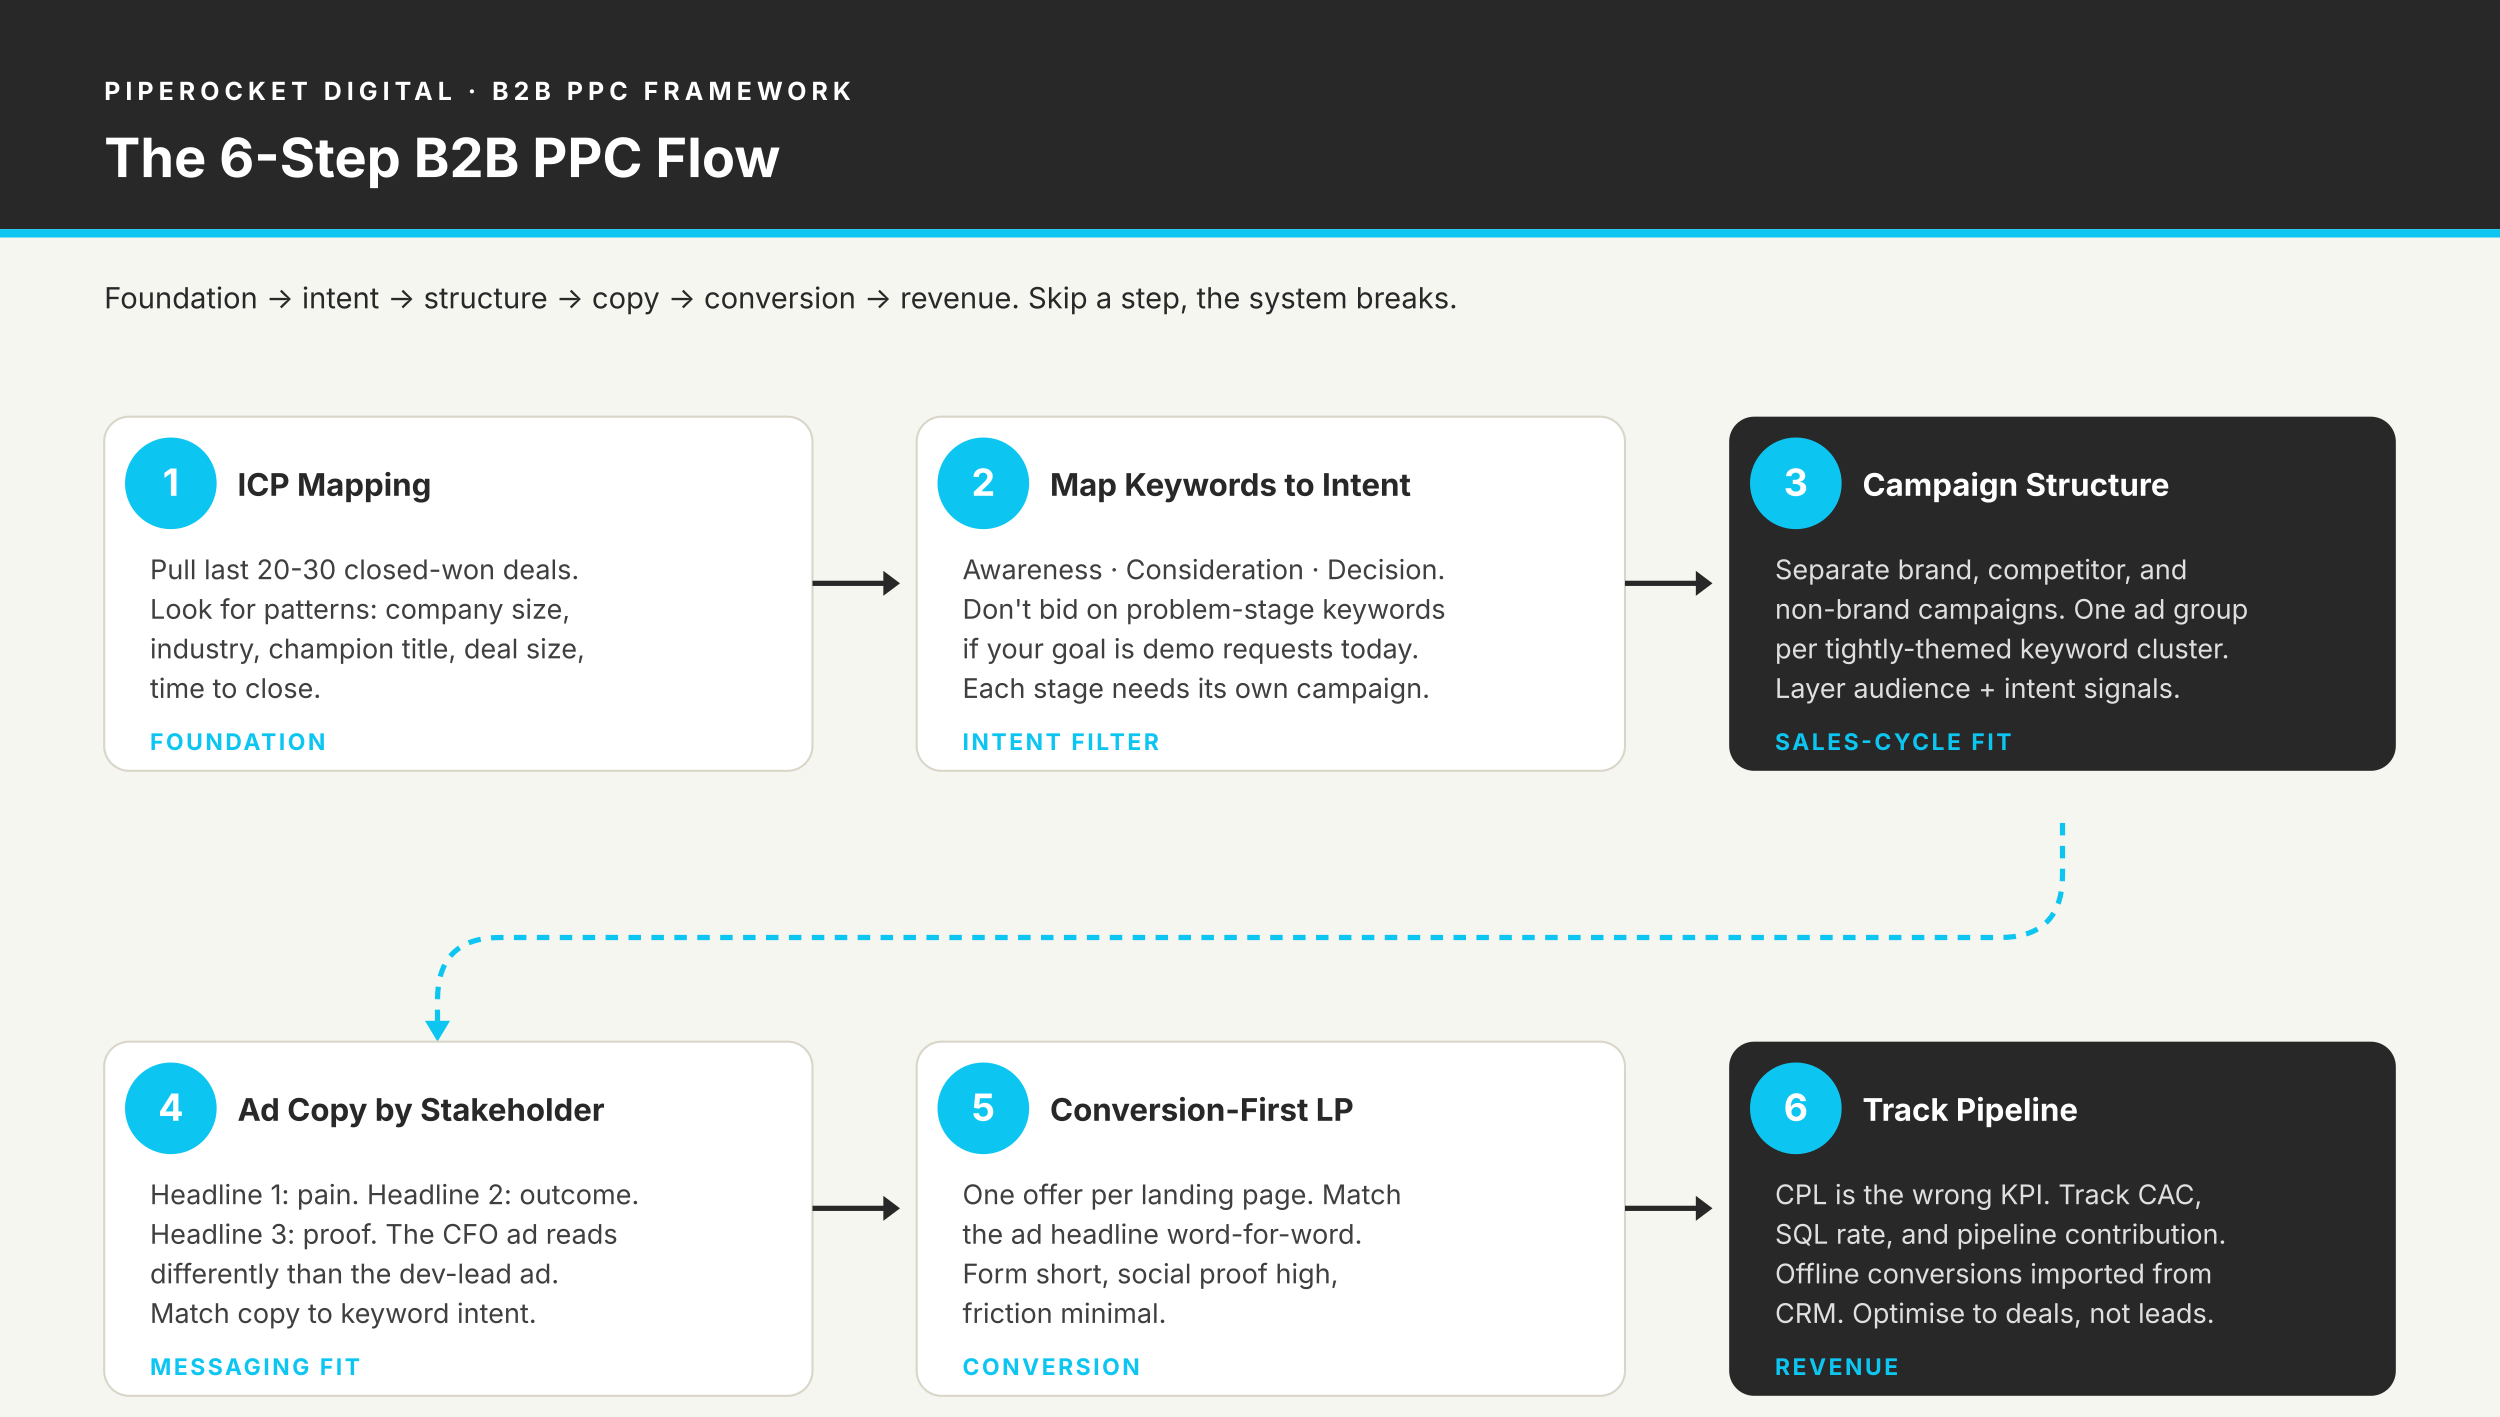
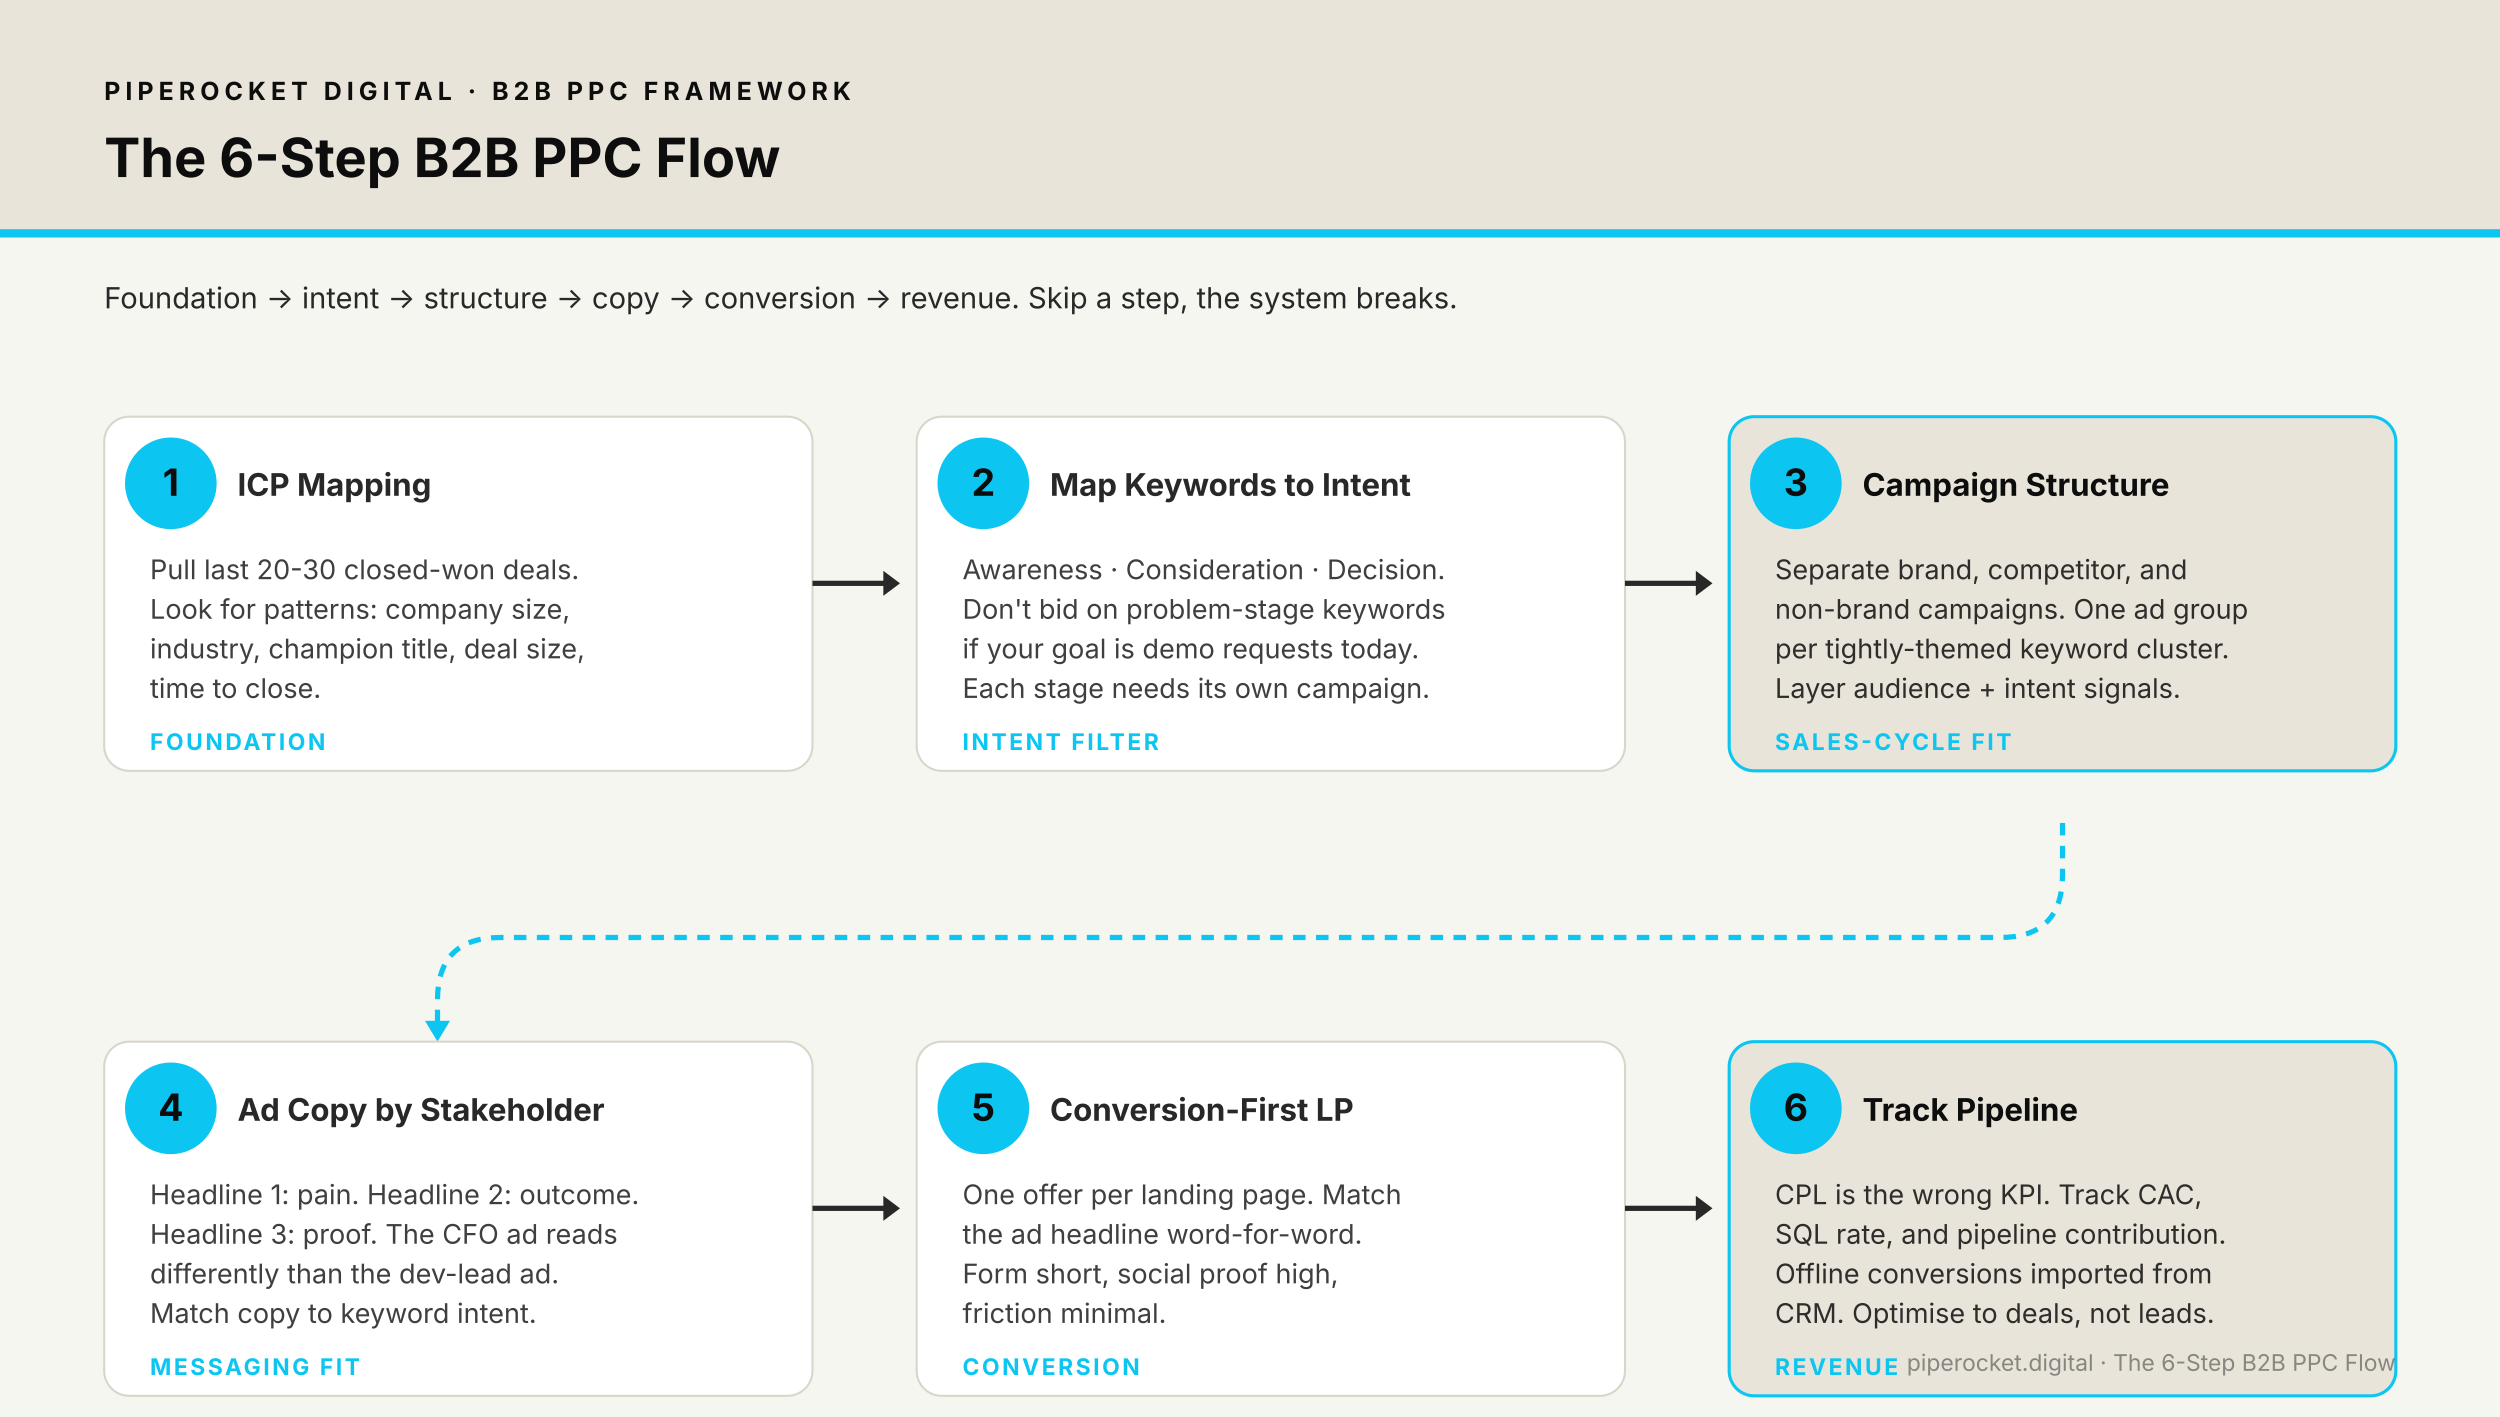
<svg xmlns="http://www.w3.org/2000/svg" viewBox="0 0 1200 680" role="img" aria-labelledby="title-ppc desc-ppc" font-family="Inter, -apple-system, BlinkMacSystemFont, 'Segoe UI', Arial, sans-serif">
  <rect width="1200" height="680" fill="#F6F6F1" />
-   <rect x="0" y="0" width="1200" height="110" fill="#282828" />
-   <text x="50" y="48" fill="#ffffff" font-size="12" font-weight="700" letter-spacing="2.4">PIPEROCKET DIGITAL · B2B PPC FRAMEWORK</text>
-   <text x="50" y="85" fill="#ffffff" font-size="26" font-weight="700">The 6-Step B2B PPC Flow</text>
+   <rect x="0" y="0" width="1200" height="110" fill="#E8E4DA" />
+   <text x="50" y="48" fill="#0D0D0D" font-size="12" font-weight="700" letter-spacing="2.4">PIPEROCKET DIGITAL · B2B PPC FRAMEWORK</text>
+   <text x="50" y="85" fill="#0D0D0D" font-size="26" font-weight="700">The 6-Step B2B PPC Flow</text>
  <rect x="0" y="110" width="1200" height="4" fill="#0CC6F1" />
  <text x="50" y="148" fill="#282828" font-size="14">Foundation → intent → structure → copy → conversion → revenue. Skip a step, the system breaks.</text>
  <g transform="translate(50, 200)">
    <rect width="340" height="170" rx="12" fill="#ffffff" stroke="#D9D5C9" />
    <circle cx="32" cy="32" r="22" fill="#0CC6F1" />
-     <text x="32" y="38" fill="#ffffff" font-size="18" font-weight="700" text-anchor="middle">1</text>
+     <text x="32" y="38" fill="#0D0D0D" font-size="18" font-weight="700" text-anchor="middle">1</text>
    <text x="64" y="38" fill="#282828" font-size="15" font-weight="700">ICP Mapping</text>
    <text x="22" y="78" fill="#3F3F3F" font-size="13">Pull last 20-30 closed-won deals.</text>
    <text x="22" y="97" fill="#3F3F3F" font-size="13">Look for patterns: company size,</text>
    <text x="22" y="116" fill="#3F3F3F" font-size="13">industry, champion title, deal size,</text>
    <text x="22" y="135" fill="#3F3F3F" font-size="13">time to close.</text>
    <text x="22" y="160" fill="#0CC6F1" font-size="11" font-weight="700" letter-spacing="1.2">FOUNDATION</text>
  </g>
  <g transform="translate(390, 280)">
    <line x1="0" y1="0" x2="40" y2="0" stroke="#282828" stroke-width="2.5" />
    <polygon points="34,-6 42,0 34,6" fill="#282828" />
  </g>
  <g transform="translate(440, 200)">
    <rect width="340" height="170" rx="12" fill="#ffffff" stroke="#D9D5C9" />
    <circle cx="32" cy="32" r="22" fill="#0CC6F1" />
-     <text x="32" y="38" fill="#ffffff" font-size="18" font-weight="700" text-anchor="middle">2</text>
+     <text x="32" y="38" fill="#0D0D0D" font-size="18" font-weight="700" text-anchor="middle">2</text>
    <text x="64" y="38" fill="#282828" font-size="15" font-weight="700">Map Keywords to Intent</text>
    <text x="22" y="78" fill="#3F3F3F" font-size="13">Awareness · Consideration · Decision.</text>
    <text x="22" y="97" fill="#3F3F3F" font-size="13">Don't bid on problem-stage keywords</text>
    <text x="22" y="116" fill="#3F3F3F" font-size="13">if your goal is demo requests today.</text>
    <text x="22" y="135" fill="#3F3F3F" font-size="13">Each stage needs its own campaign.</text>
    <text x="22" y="160" fill="#0CC6F1" font-size="11" font-weight="700" letter-spacing="1.2">INTENT FILTER</text>
  </g>
  <g transform="translate(780, 280)">
    <line x1="0" y1="0" x2="40" y2="0" stroke="#282828" stroke-width="2.5" />
    <polygon points="34,-6 42,0 34,6" fill="#282828" />
  </g>
  <g transform="translate(830, 200)">
-     <rect width="320" height="170" rx="12" fill="#282828" />
+     <rect width="320" height="170" rx="12" fill="#E8E4DA" stroke="#0CC6F1" stroke-width="1.5" />
    <circle cx="32" cy="32" r="22" fill="#0CC6F1" />
-     <text x="32" y="38" fill="#ffffff" font-size="18" font-weight="700" text-anchor="middle">3</text>
-     <text x="64" y="38" fill="#ffffff" font-size="15" font-weight="700">Campaign Structure</text>
-     <text x="22" y="78" fill="rgba(255,255,255,0.85)" font-size="13">Separate brand, competitor, and</text>
-     <text x="22" y="97" fill="rgba(255,255,255,0.85)" font-size="13">non-brand campaigns. One ad group</text>
-     <text x="22" y="116" fill="rgba(255,255,255,0.85)" font-size="13">per tightly-themed keyword cluster.</text>
-     <text x="22" y="135" fill="rgba(255,255,255,0.85)" font-size="13">Layer audience + intent signals.</text>
+     <text x="32" y="38" fill="#0D0D0D" font-size="18" font-weight="700" text-anchor="middle">3</text>
+     <text x="64" y="38" fill="#0D0D0D" font-size="15" font-weight="700">Campaign Structure</text>
+     <text x="22" y="78" fill="rgba(13, 13, 13, 0.85)" font-size="13">Separate brand, competitor, and</text>
+     <text x="22" y="97" fill="rgba(13, 13, 13, 0.85)" font-size="13">non-brand campaigns. One ad group</text>
+     <text x="22" y="116" fill="rgba(13, 13, 13, 0.85)" font-size="13">per tightly-themed keyword cluster.</text>
+     <text x="22" y="135" fill="rgba(13, 13, 13, 0.85)" font-size="13">Layer audience + intent signals.</text>
    <text x="22" y="160" fill="#0CC6F1" font-size="11" font-weight="700" letter-spacing="1.2">SALES-CYCLE FIT</text>
  </g>
  <path d="M 990,395 L 990,420 Q 990,450 960,450 L 240,450 Q 210,450 210,480 L 210,495" stroke="#0CC6F1" stroke-width="2.5" fill="none" stroke-dasharray="6,5" />
  <polygon points="204,490 210,500 216,490" fill="#0CC6F1" />
  <g transform="translate(50, 500)">
    <rect width="340" height="170" rx="12" fill="#ffffff" stroke="#D9D5C9" />
    <circle cx="32" cy="32" r="22" fill="#0CC6F1" />
-     <text x="32" y="38" fill="#ffffff" font-size="18" font-weight="700" text-anchor="middle">4</text>
+     <text x="32" y="38" fill="#0D0D0D" font-size="18" font-weight="700" text-anchor="middle">4</text>
    <text x="64" y="38" fill="#282828" font-size="15" font-weight="700">Ad Copy by Stakeholder</text>
    <text x="22" y="78" fill="#3F3F3F" font-size="13">Headline 1: pain. Headline 2: outcome.</text>
    <text x="22" y="97" fill="#3F3F3F" font-size="13">Headline 3: proof. The CFO ad reads</text>
    <text x="22" y="116" fill="#3F3F3F" font-size="13">differently than the dev-lead ad.</text>
    <text x="22" y="135" fill="#3F3F3F" font-size="13">Match copy to keyword intent.</text>
    <text x="22" y="160" fill="#0CC6F1" font-size="11" font-weight="700" letter-spacing="1.2">MESSAGING FIT</text>
  </g>
  <g transform="translate(390, 580)">
    <line x1="0" y1="0" x2="40" y2="0" stroke="#282828" stroke-width="2.5" />
    <polygon points="34,-6 42,0 34,6" fill="#282828" />
  </g>
  <g transform="translate(440, 500)">
    <rect width="340" height="170" rx="12" fill="#ffffff" stroke="#D9D5C9" />
    <circle cx="32" cy="32" r="22" fill="#0CC6F1" />
-     <text x="32" y="38" fill="#ffffff" font-size="18" font-weight="700" text-anchor="middle">5</text>
+     <text x="32" y="38" fill="#0D0D0D" font-size="18" font-weight="700" text-anchor="middle">5</text>
    <text x="64" y="38" fill="#282828" font-size="15" font-weight="700">Conversion-First LP</text>
    <text x="22" y="78" fill="#3F3F3F" font-size="13">One offer per landing page. Match</text>
    <text x="22" y="97" fill="#3F3F3F" font-size="13">the ad headline word-for-word.</text>
    <text x="22" y="116" fill="#3F3F3F" font-size="13">Form short, social proof high,</text>
    <text x="22" y="135" fill="#3F3F3F" font-size="13">friction minimal.</text>
    <text x="22" y="160" fill="#0CC6F1" font-size="11" font-weight="700" letter-spacing="1.2">CONVERSION</text>
  </g>
  <g transform="translate(780, 580)">
    <line x1="0" y1="0" x2="40" y2="0" stroke="#282828" stroke-width="2.5" />
    <polygon points="34,-6 42,0 34,6" fill="#282828" />
  </g>
  <g transform="translate(830, 500)">
-     <rect width="320" height="170" rx="12" fill="#282828" />
+     <rect width="320" height="170" rx="12" fill="#E8E4DA" stroke="#0CC6F1" stroke-width="1.5" />
    <circle cx="32" cy="32" r="22" fill="#0CC6F1" />
-     <text x="32" y="38" fill="#ffffff" font-size="18" font-weight="700" text-anchor="middle">6</text>
-     <text x="64" y="38" fill="#ffffff" font-size="15" font-weight="700">Track Pipeline</text>
-     <text x="22" y="78" fill="rgba(255,255,255,0.85)" font-size="13">CPL is the wrong KPI. Track CAC,</text>
-     <text x="22" y="97" fill="rgba(255,255,255,0.85)" font-size="13">SQL rate, and pipeline contribution.</text>
-     <text x="22" y="116" fill="rgba(255,255,255,0.85)" font-size="13">Offline conversions imported from</text>
-     <text x="22" y="135" fill="rgba(255,255,255,0.85)" font-size="13">CRM. Optimise to deals, not leads.</text>
+     <text x="32" y="38" fill="#0D0D0D" font-size="18" font-weight="700" text-anchor="middle">6</text>
+     <text x="64" y="38" fill="#0D0D0D" font-size="15" font-weight="700">Track Pipeline</text>
+     <text x="22" y="78" fill="rgba(13, 13, 13, 0.85)" font-size="13">CPL is the wrong KPI. Track CAC,</text>
+     <text x="22" y="97" fill="rgba(13, 13, 13, 0.85)" font-size="13">SQL rate, and pipeline contribution.</text>
+     <text x="22" y="116" fill="rgba(13, 13, 13, 0.85)" font-size="13">Offline conversions imported from</text>
+     <text x="22" y="135" fill="rgba(13, 13, 13, 0.85)" font-size="13">CRM. Optimise to deals, not leads.</text>
    <text x="22" y="160" fill="#0CC6F1" font-size="11" font-weight="700" letter-spacing="1.2">REVENUE</text>
  </g>
  <text x="1150" y="658" fill="rgba(40,40,40,0.5)" font-size="11" text-anchor="end">piperocket.digital · The 6-Step B2B PPC Flow</text>
</svg>
